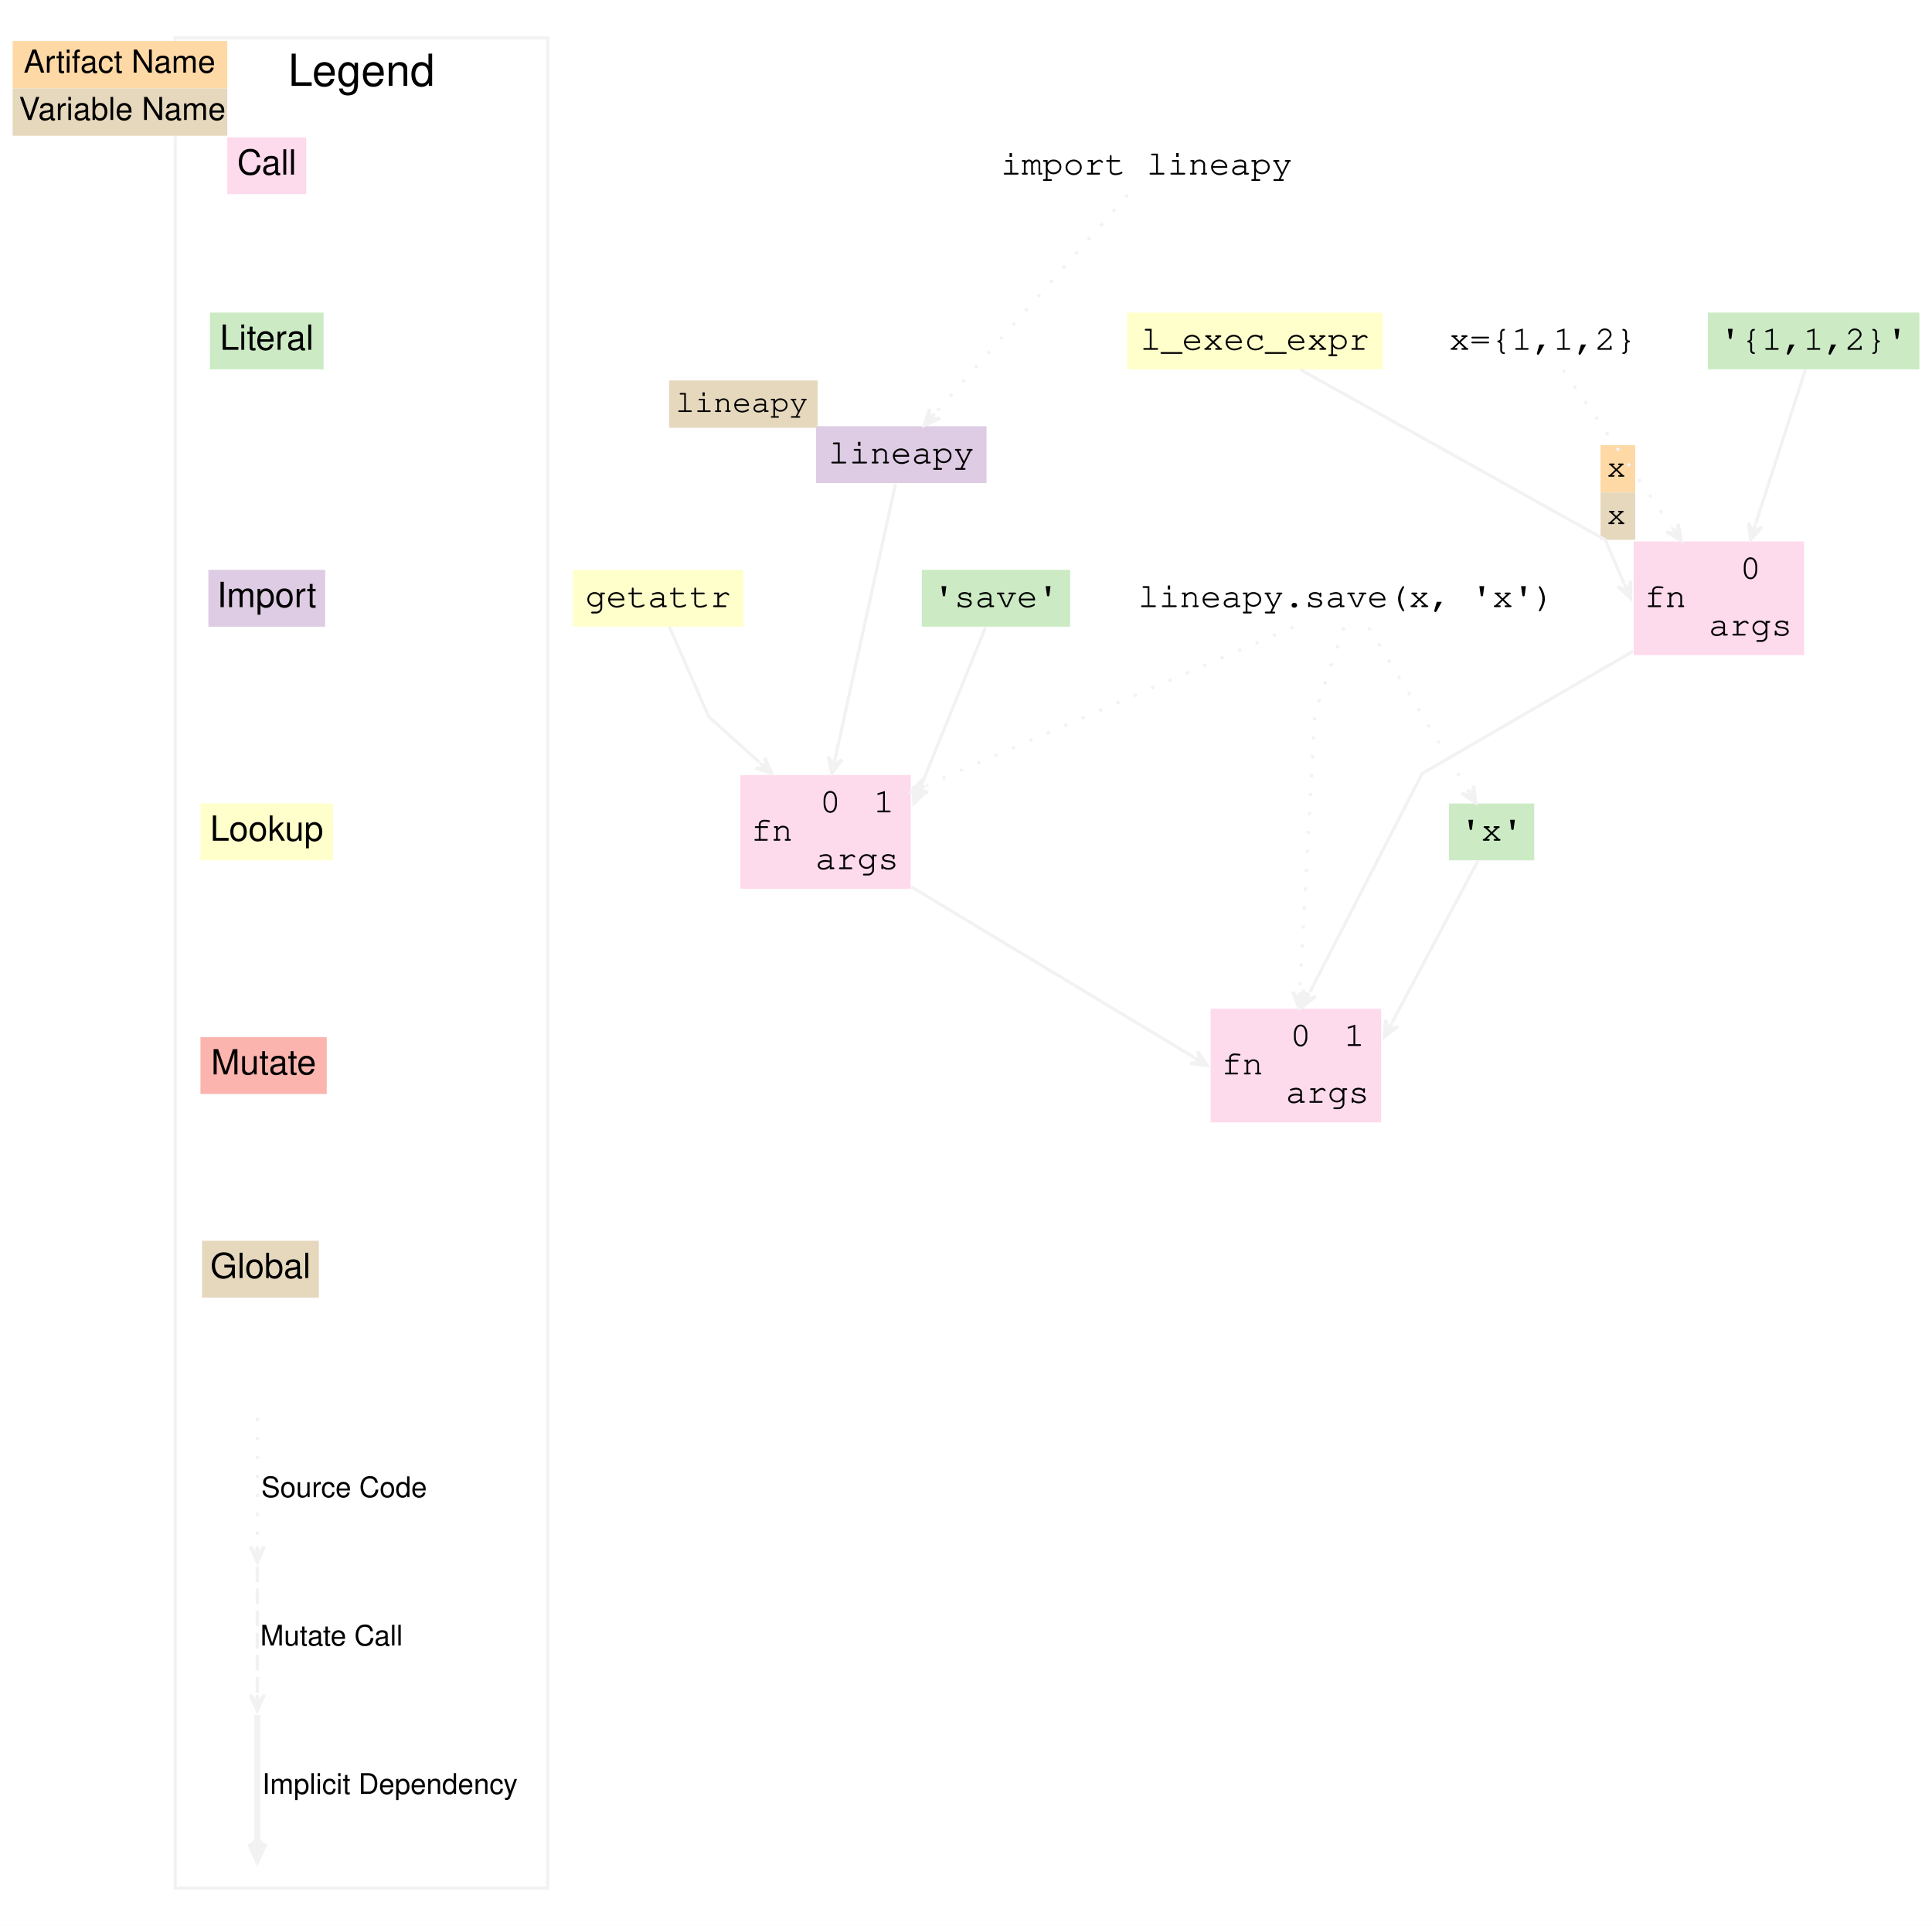
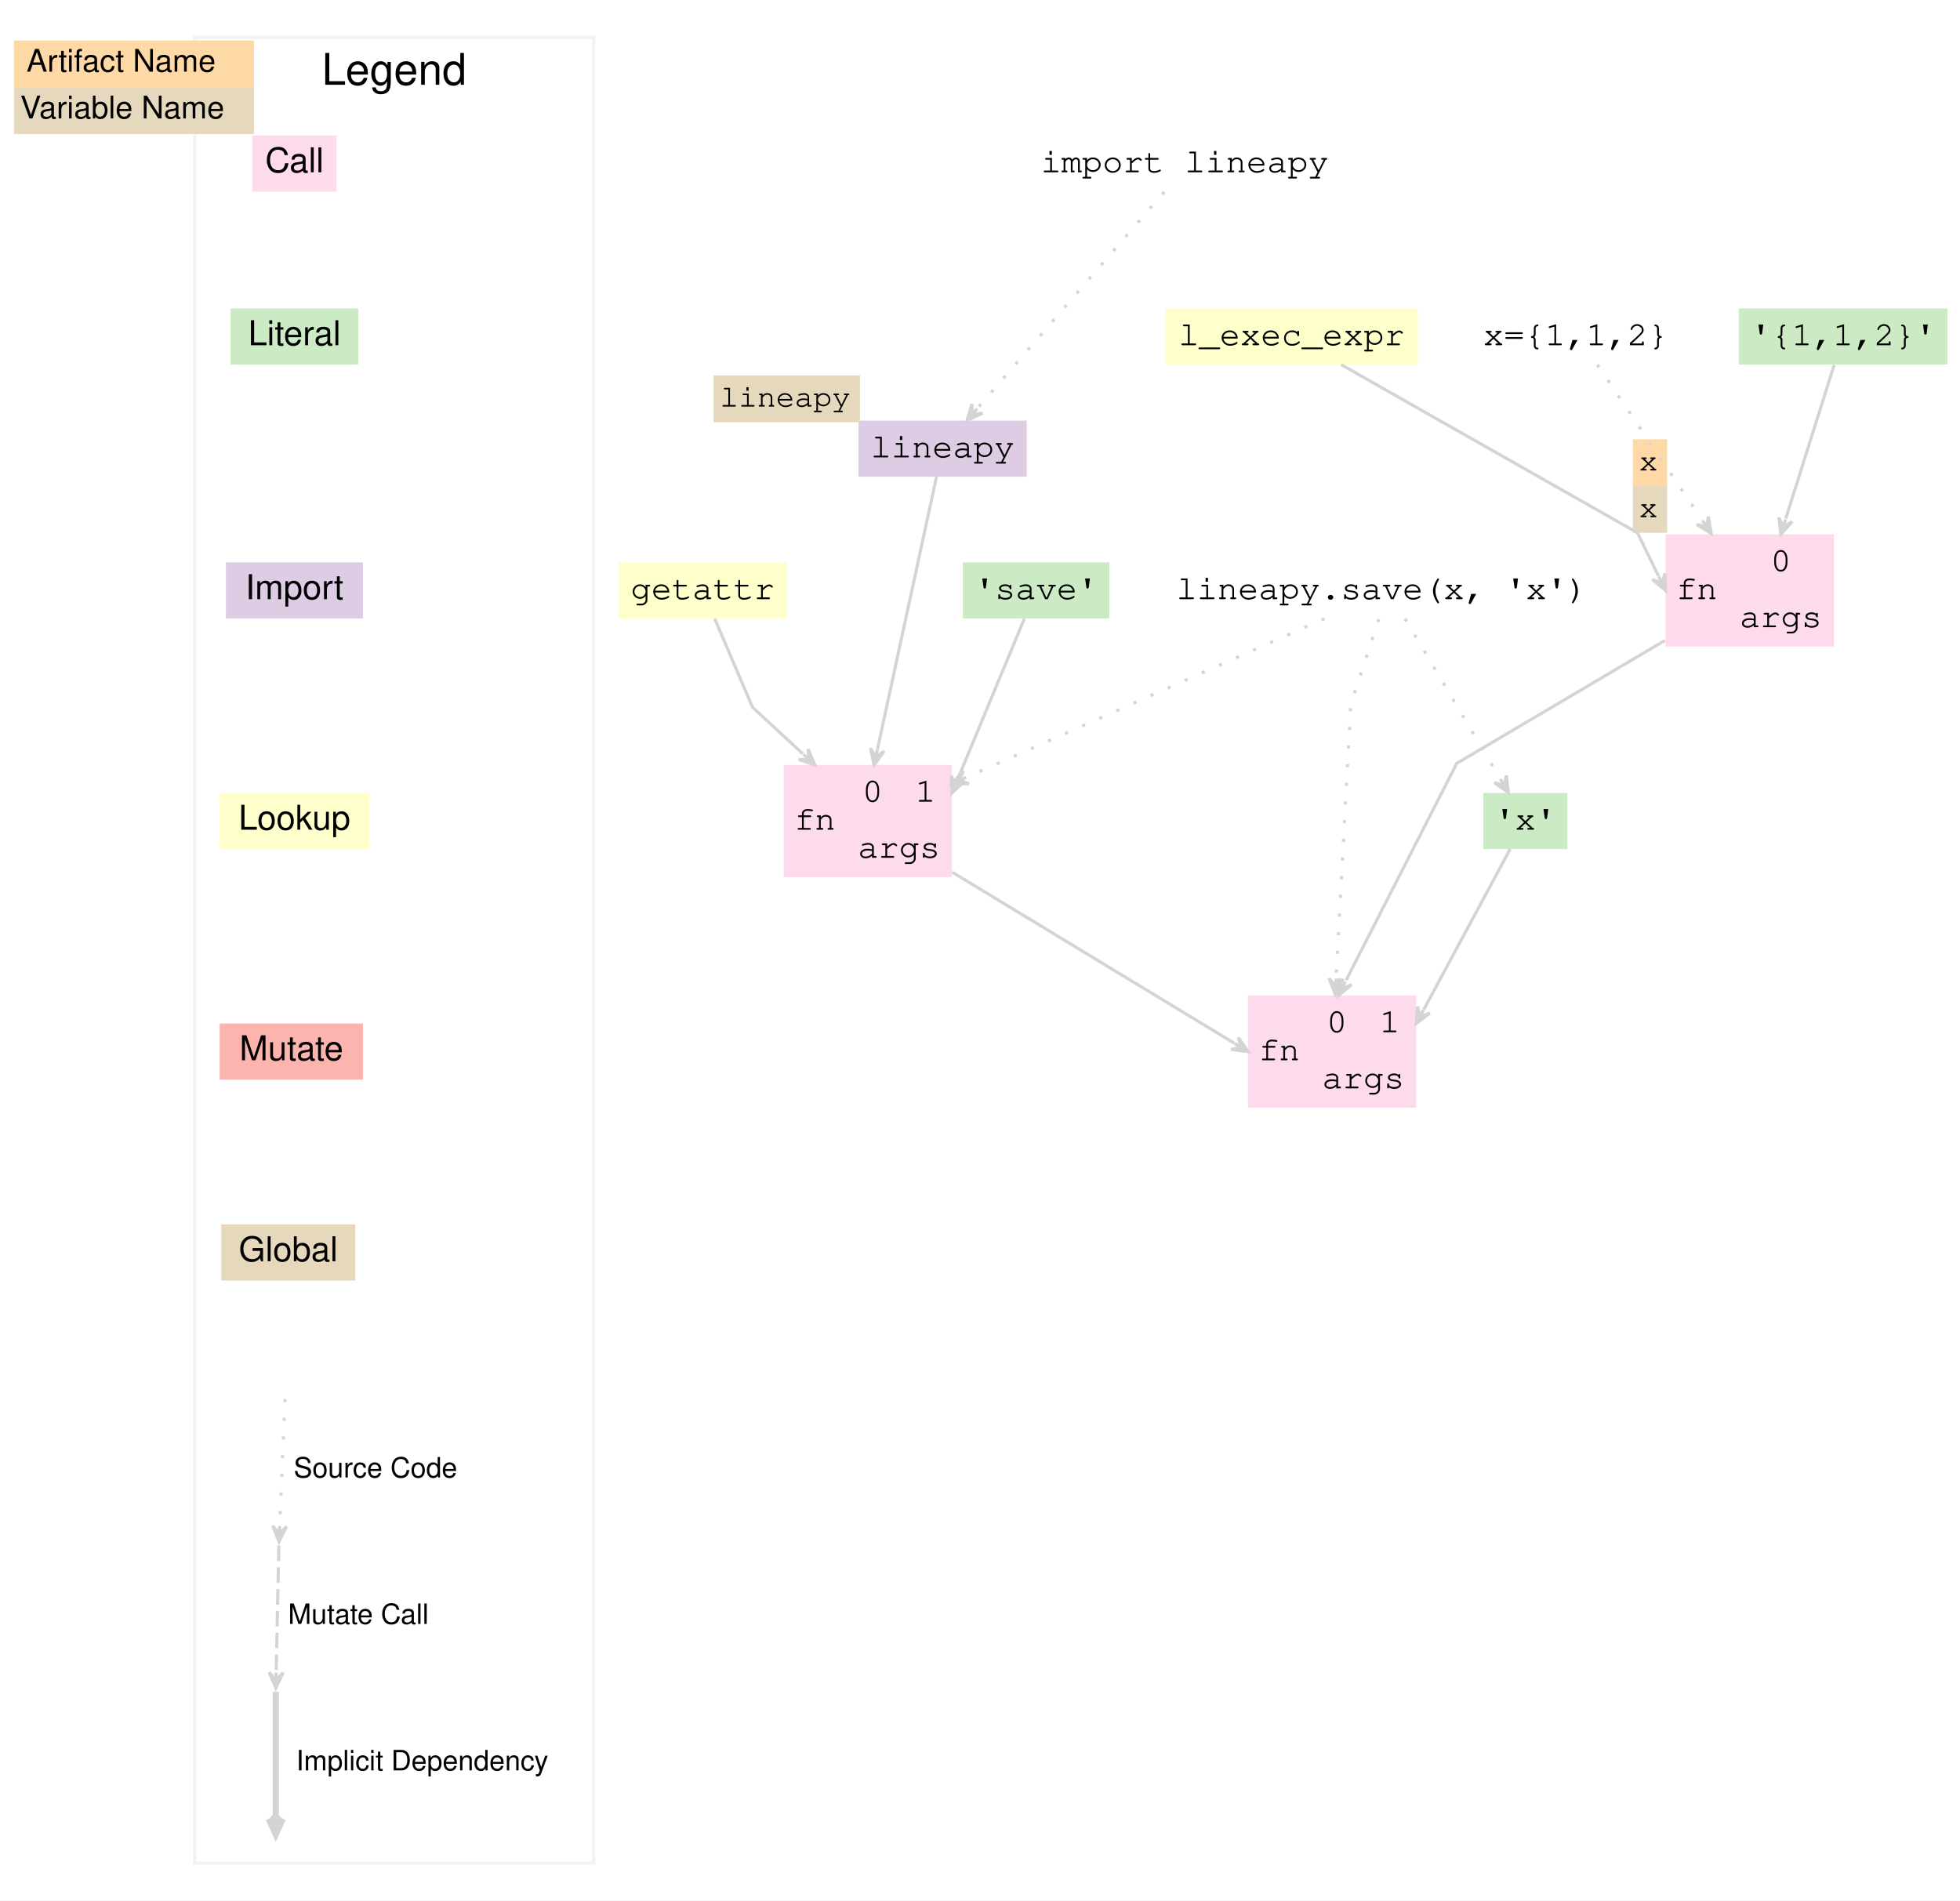
- <svg xmlns="http://www.w3.org/2000/svg" width="612pt" height="610pt" viewBox="0 0 612 610">
+ <svg xmlns="http://www.w3.org/2000/svg" width="629pt" height="610pt" viewBox="0 0 629 610">
  <g class="graph" transform="scale(1) translate(4 606)">
-     <polygon points="-4 4 -4 -606 608 -606 608 4" fill="#fff" stroke="transparent" />
+     <polygon points="-4 4 -4 -606 625 -606 625 4" fill="#fff" stroke="transparent" />
    <g class="cluster">
-       <polygon points="51.5 -8 51.5 -594 169.5 -594 169.5 -8" fill="none" stroke="#f2f2f2" />
-       <text x="110.5" y="-578.8" font-family="Helvetica,sans-Serif" font-size="14" text-anchor="middle">Legend</text>
+       <polygon points="58.5 -8 58.5 -594 186.5 -594 186.5 -8" fill="none" stroke="#f2f2f2" />
+       <text x="122.5" y="-578.8" fill="#000000" font-family="Helvetica,sans-Serif" font-size="14" text-anchor="middle">Legend</text>
    </g>
    <g class="node">
-       <polygon points="68 -544.5 68 -562.5 93 -562.5 93 -544.5" fill="#fddaec" stroke="#f2f2f2" stroke-width="0" />
-       <text x="80.5" y="-550.7" fill="#000000" font-family="Helvetica,sans-Serif" font-size="11" text-anchor="middle">Call</text>
-       <polygon points="0 -578 0 -593 68 -593 68 -578" fill="#fed9a6" stroke="transparent" />
-       <text x="3.5" y="-583" fill="#000000" font-family="Helvetica,sans-Serif" font-size="10">Artifact Name</text>
-       <polygon points="0 -563 0 -578 68 -578 68 -563" fill="#e5d8bd" stroke="transparent" />
-       <text x="2" y="-568" fill="#000000" font-family="Helvetica,sans-Serif" font-size="10">Variable Name</text>
-       <polygon points="98.5 -507 62.5 -507 62.5 -489 98.5 -489" fill="#ccebc5" stroke="#f2f2f2" stroke-width="0" />
-       <text x="80.5" y="-495.2" fill="#000000" font-family="Helvetica,sans-Serif" font-size="11" text-anchor="middle">Literal</text>
-       <polygon points="99 -425.5 62 -425.5 62 -407.5 99 -407.5" fill="#decbe4" stroke="#f2f2f2" stroke-width="0" />
-       <text x="80.5" y="-413.7" fill="#000000" font-family="Helvetica,sans-Serif" font-size="11" text-anchor="middle">Import</text>
-       <polygon points="101.5 -351.5 59.5 -351.5 59.5 -333.5 101.5 -333.5" fill="#ffc" stroke="#f2f2f2" stroke-width="0" />
-       <text x="80.5" y="-339.7" fill="#000000" font-family="Helvetica,sans-Serif" font-size="11" text-anchor="middle">Lookup</text>
-       <polygon points="59.5 -259.5 59.5 -277.5 99.5 -277.5 99.5 -259.5" fill="#fbb4ae" stroke="#f2f2f2" stroke-width="0" />
-       <text x="79.5" y="-265.7" fill="#000000" font-family="Helvetica,sans-Serif" font-size="11" text-anchor="middle">Mutate</text>
-       <polygon points="97 -213 60 -213 60 -195 97 -195" fill="#e5d8bd" stroke="#f2f2f2" stroke-width="0" />
-       <text x="78.5" y="-201.2" fill="#000000" font-family="Helvetica,sans-Serif" font-size="11" text-anchor="middle">Global</text>
+       <polygon points="77 -544.5 77 -562.5 104 -562.5 104 -544.5" fill="#fddaec" stroke="#f2f2f2" stroke-width="0" />
+       <text x="90.5" y="-550.7" fill="#000000" font-family="Helvetica,sans-Serif" font-size="11" text-anchor="middle">Call</text>
+       <polygon points="0.5 -578 0.5 -593 77.5 -593 77.5 -578" fill="#fed9a6" stroke="transparent" />
+       <text x="4.5" y="-583" fill="#000000" font-family="Helvetica,sans-Serif" font-size="10">Artifact Name</text>
+       <polygon points="0.5 -563 0.5 -578 77.5 -578 77.5 -563" fill="#e5d8bd" stroke="transparent" />
+       <text x="2.5" y="-568" fill="#000000" font-family="Helvetica,sans-Serif" font-size="10">Variable Name</text>
+       <polygon points="111 -507 70 -507 70 -489 111 -489" fill="#ccebc5" stroke="#f2f2f2" stroke-width="0" />
+       <text x="90.5" y="-495.2" fill="#000000" font-family="Helvetica,sans-Serif" font-size="11" text-anchor="middle">Literal</text>
+       <polygon points="112.5 -425.5 68.5 -425.5 68.5 -407.5 112.5 -407.5" fill="#decbe4" stroke="#f2f2f2" stroke-width="0" />
+       <text x="90.5" y="-413.7" fill="#000000" font-family="Helvetica,sans-Serif" font-size="11" text-anchor="middle">Import</text>
+       <polygon points="114.5 -351.5 66.5 -351.5 66.5 -333.5 114.5 -333.5" fill="#ffc" stroke="#f2f2f2" stroke-width="0" />
+       <text x="90.5" y="-339.7" fill="#000000" font-family="Helvetica,sans-Serif" font-size="11" text-anchor="middle">Lookup</text>
+       <polygon points="66.5 -259.5 66.5 -277.5 112.5 -277.5 112.5 -259.5" fill="#fbb4ae" stroke="#f2f2f2" stroke-width="0" />
+       <text x="89.5" y="-265.7" fill="#000000" font-family="Helvetica,sans-Serif" font-size="11" text-anchor="middle">Mutate</text>
+       <polygon points="110 -213 67 -213 67 -195 110 -195" fill="#e5d8bd" stroke="#f2f2f2" stroke-width="0" />
+       <text x="88.5" y="-201.2" fill="#000000" font-family="Helvetica,sans-Serif" font-size="11" text-anchor="middle">Global</text>
    </g>
    <g class="edge">
-       <path d="m77.5-156.87v40.47" fill="none" stroke="#f2f2f2" stroke-dasharray="1,5" />
-       <polygon points="77.5 -111.12 79.75 -116.12 77.5 -113.62 77.5 -116.12 77.5 -116.12 77.5 -116.12 77.5 -113.62 75.25 -116.12 77.5 -111.12" fill="#f2f2f2" stroke="#f2f2f2" />
-       <text x="105" y="-131.8" font-family="Helvetica,sans-Serif" font-size="9" text-anchor="middle">Source Code</text>
-       <path d="m77.5-109.87v40.47" fill="none" stroke="#f2f2f2" stroke-dasharray="5,2" />
-       <polygon points="77.5 -64.12 79.75 -69.12 77.5 -66.62 77.5 -69.12 77.5 -69.12 77.5 -69.12 77.5 -66.62 75.25 -69.12 77.5 -64.12" fill="#f2f2f2" stroke="#f2f2f2" />
-       <text x="101" y="-84.8" font-family="Helvetica,sans-Serif" font-size="9" text-anchor="middle">Mutate Call</text>
-       <path d="m77.5-62.87v40.47" fill="none" stroke="#f2f2f2" stroke-width="2" />
-       <polygon points="77.5 -17.12 79.75 -22.12 78 -19.62 78 -22.12 77.5 -22.12 77 -22.12 77 -19.62 75.25 -22.12 77.5 -17.12" fill="#f2f2f2" stroke="#f2f2f2" stroke-width="2" />
-       <text x="119.5" y="-37.8" font-family="Helvetica,sans-Serif" font-size="9" text-anchor="middle">Implicit Dependency</text>
+       <path d="m87.478-156.97c-0.168 3.942-1.232 28.95-1.726 40.562" fill="none" stroke="#d4d4d4" stroke-dasharray="1,5" />
+       <polygon points="85.531 -111.22 87.991 -116.12 85.637 -113.72 85.743 -116.21 85.743 -116.21 85.743 -116.21 85.637 -113.72 83.495 -116.31 85.531 -111.22" fill="#d4d4d4" stroke="#d4d4d4" />
+       <text x="116.5" y="-131.8" fill="#000000" font-family="Helvetica,sans-Serif" font-size="9" text-anchor="middle">Source Code</text>
+       <path d="m85.489-109.97c-0.084 3.942-0.616 28.95-0.863 40.562" fill="none" stroke="#d4d4d4" stroke-dasharray="5,2" />
+       <polygon points="84.515 -64.22 86.871 -69.17 84.568 -66.719 84.622 -69.218 84.622 -69.218 84.622 -69.218 84.568 -66.719 82.372 -69.266 84.515 -64.22" fill="#d4d4d4" stroke="#d4d4d4" />
+       <text x="111" y="-84.8" fill="#000000" font-family="Helvetica,sans-Serif" font-size="9" text-anchor="middle">Mutate Call</text>
+       <path d="m84.5-62.972v40.562" fill="none" stroke="#d4d4d4" stroke-width="2" />
+       <polygon points="84.5 -17.22 86.75 -22.219 85 -19.719 85 -22.219 84.5 -22.22 84 -22.22 84 -19.72 82.25 -22.22 84.5 -17.22" fill="#d4d4d4" stroke="#d4d4d4" stroke-width="2" />
+       <text x="131.5" y="-37.8" fill="#000000" font-family="Helvetica,sans-Serif" font-size="9" text-anchor="middle">Implicit Dependency</text>
    </g>
    <g class="node">
-       <polygon points="308.5 -471 254.5 -471 254.5 -453 308.5 -453" fill="#decbe4" stroke="#f2f2f2" stroke-width="0" />
-       <text x="281.5" y="-459.2" fill="#000000" font-family="Courier,monospace" font-size="11" text-anchor="middle">lineapy</text>
-       <polygon points="208 -470.5 208 -485.5 255 -485.5 255 -470.5" fill="#e5d8bd" stroke="transparent" />
-       <text x="210" y="-475.5" fill="#000000" font-family="Courier,monospace" font-size="10">lineapy</text>
-       <polygon points="230.5 -324.5 230.5 -360.5 284.5 -360.5 284.5 -324.5" fill="#fddaec" stroke="#f2f2f2" stroke-width="0" />
-       <text x="240.5" y="-339.7" fill="#000000" font-family="Courier,monospace" font-size="11" text-anchor="middle">fn</text>
-       <polyline points="250.5 -324.5 250.5 -360.5" fill="none" stroke="#f2f2f2" stroke-width="0" />
-       <text x="259" y="-348.7" fill="#000000" font-family="Courier,monospace" font-size="11" text-anchor="middle">0</text>
-       <polyline points="267.5 -342.5 267.5 -360.5" fill="none" stroke="#f2f2f2" stroke-width="0" />
-       <text x="276" y="-348.7" fill="#000000" font-family="Courier,monospace" font-size="11" text-anchor="middle">1</text>
-       <polyline points="250.5 -342.5 284.5 -342.5" fill="none" stroke="#f2f2f2" stroke-width="0" />
-       <text x="267.5" y="-330.7" fill="#000000" font-family="Courier,monospace" font-size="11" text-anchor="middle">args</text>
+       <polygon points="325.5 -471 271.5 -471 271.5 -453 325.5 -453" fill="#decbe4" stroke="#f2f2f2" stroke-width="0" />
+       <text x="298.5" y="-459.2" fill="#000000" font-family="Courier,monospace" font-size="11" text-anchor="middle">lineapy</text>
+       <polygon points="225 -470.5 225 -485.5 272 -485.5 272 -470.5" fill="#e5d8bd" stroke="transparent" />
+       <text x="227" y="-475.5" fill="#000000" font-family="Courier,monospace" font-size="10">lineapy</text>
+       <polygon points="247.5 -324.5 247.5 -360.5 301.5 -360.5 301.5 -324.5" fill="#fddaec" stroke="#f2f2f2" stroke-width="0" />
+       <text x="257.5" y="-339.7" fill="#000000" font-family="Courier,monospace" font-size="11" text-anchor="middle">fn</text>
+       <polyline points="267.5 -324.5 267.5 -360.5" fill="none" stroke="#f2f2f2" stroke-width="0" />
+       <text x="276" y="-348.7" fill="#000000" font-family="Courier,monospace" font-size="11" text-anchor="middle">0</text>
+       <polyline points="284.5 -342.5 284.5 -360.5" fill="none" stroke="#f2f2f2" stroke-width="0" />
+       <text x="293" y="-348.7" fill="#000000" font-family="Courier,monospace" font-size="11" text-anchor="middle">1</text>
+       <polyline points="267.5 -342.5 301.5 -342.5" fill="none" stroke="#f2f2f2" stroke-width="0" />
+       <text x="284.5" y="-330.7" fill="#000000" font-family="Courier,monospace" font-size="11" text-anchor="middle">args</text>
    </g>
-     <g class="edge" stroke="#f2f2f2">
-       <path d="m279.7-452.82c-4.39 19.97-15.56 70.71-19.1 86.83" fill="none" />
-       <polygon points="259.5 -361 262.77 -365.4 260.04 -363.44 260.57 -365.88 260.57 -365.88 260.57 -365.88 260.04 -363.44 258.38 -366.37 259.5 -361" fill="#f2f2f2" />
+     <g class="edge" stroke="#d4d4d4">
+       <path d="m296.55-452.99c-4.501 20.766-15.486 71.447-18.969 87.518" fill="none" />
+       <polygon points="276.5 -360.5 279.76 -364.91 277.03 -362.94 277.56 -365.39 277.56 -365.39 277.56 -365.39 277.03 -362.94 275.36 -365.86 276.5 -360.5" fill="#d4d4d4" />
    </g>
    <g class="node">
-       <polygon points="434 -507 353 -507 353 -489 434 -489" fill="#ffc" stroke="#f2f2f2" stroke-width="0" />
-       <text x="393.5" y="-495.2" fill="#000000" font-family="Courier,monospace" font-size="11" text-anchor="middle">l_exec_expr</text>
-       <polygon points="513.5 -398.5 513.5 -434.5 567.5 -434.5 567.5 -398.5" fill="#fddaec" stroke="#f2f2f2" stroke-width="0" />
-       <text x="523.5" y="-413.7" fill="#000000" font-family="Courier,monospace" font-size="11" text-anchor="middle">fn</text>
-       <polyline points="533.5 -398.5 533.5 -434.5" fill="none" stroke="#f2f2f2" stroke-width="0" />
-       <text x="550.5" y="-422.7" fill="#000000" font-family="Courier,monospace" font-size="11" text-anchor="middle">0</text>
-       <polyline points="533.5 -416.5 567.5 -416.5" fill="none" stroke="#f2f2f2" stroke-width="0" />
-       <text x="550.5" y="-404.7" fill="#000000" font-family="Courier,monospace" font-size="11" text-anchor="middle">args</text>
-       <polygon points="503 -450 503 -465 514 -465 514 -450" fill="#fed9a6" stroke="transparent" />
-       <text x="505" y="-455" fill="#000000" font-family="Courier,monospace" font-size="10">x</text>
-       <polygon points="503 -435 503 -450 514 -450 514 -435" fill="#e5d8bd" stroke="transparent" />
-       <text x="505" y="-440" fill="#000000" font-family="Courier,monospace" font-size="10">x</text>
+       <polygon points="451 -507 370 -507 370 -489 451 -489" fill="#ffc" stroke="#f2f2f2" stroke-width="0" />
+       <text x="410.5" y="-495.2" fill="#000000" font-family="Courier,monospace" font-size="11" text-anchor="middle">l_exec_expr</text>
+       <polygon points="530.5 -398.5 530.5 -434.5 584.5 -434.5 584.5 -398.5" fill="#fddaec" stroke="#f2f2f2" stroke-width="0" />
+       <text x="540.5" y="-413.7" fill="#000000" font-family="Courier,monospace" font-size="11" text-anchor="middle">fn</text>
+       <polyline points="550.5 -398.5 550.5 -434.5" fill="none" stroke="#f2f2f2" stroke-width="0" />
+       <text x="567.5" y="-422.7" fill="#000000" font-family="Courier,monospace" font-size="11" text-anchor="middle">0</text>
+       <polyline points="550.5 -416.5 584.5 -416.5" fill="none" stroke="#f2f2f2" stroke-width="0" />
+       <text x="567.5" y="-404.7" fill="#000000" font-family="Courier,monospace" font-size="11" text-anchor="middle">args</text>
+       <polygon points="520 -450 520 -465 531 -465 531 -450" fill="#fed9a6" stroke="transparent" />
+       <text x="522" y="-455" fill="#000000" font-family="Courier,monospace" font-size="10">x</text>
+       <polygon points="520 -435 520 -450 531 -450 531 -435" fill="#e5d8bd" stroke="transparent" />
+       <text x="522" y="-440" fill="#000000" font-family="Courier,monospace" font-size="10">x</text>
    </g>
-     <g class="edge" stroke="#f2f2f2">
-       <path d="m408.01-488.89c30.09 16.8 96.49 53.89 96.49 53.89s3.61 8.35 5.98 13.83" fill="none" />
-       <polygon points="512.5 -416.5 512.58 -421.98 511.51 -418.79 510.52 -421.09 510.52 -421.09 510.52 -421.09 511.51 -418.79 508.45 -420.2 512.5 -416.5" fill="#f2f2f2" />
+     <g class="edge" stroke="#d4d4d4">
+       <path d="m426.4-488.97c30.692 17.42 95.096 53.974 95.096 53.974s4.063 8.351 6.729 13.832" fill="none" />
+       <polygon points="530.5 -416.5 530.34 -421.98 529.41 -418.75 528.31 -421 528.31 -421 528.31 -421 529.41 -418.75 526.29 -420.01 530.5 -416.5" fill="#d4d4d4" />
    </g>
    <g class="node">
-       <polygon points="604 -507 537 -507 537 -489 604 -489" fill="#ccebc5" stroke="#f2f2f2" stroke-width="0" />
-       <text x="570.5" y="-495.2" fill="#000000" font-family="Courier,monospace" font-size="11" text-anchor="middle">'{1,1,2}'</text>
+       <polygon points="621 -507 554 -507 554 -489 621 -489" fill="#ccebc5" stroke="#f2f2f2" stroke-width="0" />
+       <text x="587.5" y="-495.2" fill="#000000" font-family="Courier,monospace" font-size="11" text-anchor="middle">'{1,1,2}'</text>
    </g>
-     <g class="edge" stroke="#f2f2f2">
-       <path d="m567.89-488.89c-4.2 12.99-12.3 38.13-15.76 48.85" fill="none" />
-       <polygon points="550.5 -435 554.18 -439.07 551.27 -437.38 552.04 -439.76 552.04 -439.76 552.04 -439.76 551.27 -437.38 549.89 -440.45 550.5 -435" fill="#f2f2f2" />
+     <g class="edge" stroke="#d4d4d4">
+       <path d="m584.63-488.9c-4.277 13.58-12.188 38.697-15.553 49.381" fill="none" />
+       <polygon points="567.5 -434.5 571.15 -438.59 568.25 -436.88 569 -439.27 569 -439.27 569 -439.27 568.25 -436.88 566.86 -439.94 567.5 -434.5" fill="#d4d4d4" />
    </g>
    <g class="node">
-       <polygon points="379.5 -250.5 379.5 -286.5 433.5 -286.5 433.5 -250.5" fill="#fddaec" stroke="#f2f2f2" stroke-width="0" />
-       <text x="389.5" y="-265.7" fill="#000000" font-family="Courier,monospace" font-size="11" text-anchor="middle">fn</text>
-       <polyline points="399.5 -250.5 399.5 -286.5" fill="none" stroke="#f2f2f2" stroke-width="0" />
-       <text x="408" y="-274.7" fill="#000000" font-family="Courier,monospace" font-size="11" text-anchor="middle">0</text>
-       <polyline points="416.5 -268.5 416.5 -286.5" fill="none" stroke="#f2f2f2" stroke-width="0" />
-       <text x="425" y="-274.7" fill="#000000" font-family="Courier,monospace" font-size="11" text-anchor="middle">1</text>
-       <polyline points="399.5 -268.5 433.5 -268.5" fill="none" stroke="#f2f2f2" stroke-width="0" />
-       <text x="416.5" y="-256.7" fill="#000000" font-family="Courier,monospace" font-size="11" text-anchor="middle">args</text>
+       <polygon points="396.5 -250.5 396.5 -286.5 450.5 -286.5 450.5 -250.5" fill="#fddaec" stroke="#f2f2f2" stroke-width="0" />
+       <text x="406.5" y="-265.7" fill="#000000" font-family="Courier,monospace" font-size="11" text-anchor="middle">fn</text>
+       <polyline points="416.5 -250.5 416.5 -286.5" fill="none" stroke="#f2f2f2" stroke-width="0" />
+       <text x="425" y="-274.7" fill="#000000" font-family="Courier,monospace" font-size="11" text-anchor="middle">0</text>
+       <polyline points="433.5 -268.5 433.5 -286.5" fill="none" stroke="#f2f2f2" stroke-width="0" />
+       <text x="442" y="-274.7" fill="#000000" font-family="Courier,monospace" font-size="11" text-anchor="middle">1</text>
+       <polyline points="416.5 -268.5 450.5 -268.5" fill="none" stroke="#f2f2f2" stroke-width="0" />
+       <text x="433.5" y="-256.7" fill="#000000" font-family="Courier,monospace" font-size="11" text-anchor="middle">args</text>
    </g>
-     <g class="edge" stroke="#f2f2f2">
-       <path d="m513.31-399.74c-27.76 16.1-66.81 38.74-66.81 38.74s-27.05 52.68-35.51 69.14" fill="none" />
-       <polygon points="408.5 -287 412.79 -290.42 409.64 -289.22 410.78 -291.45 410.78 -291.45 410.78 -291.45 409.64 -289.22 408.78 -292.48 408.5 -287" fill="#f2f2f2" />
+     <g class="edge" stroke="#d4d4d4">
+       <path d="m530.31-400.45c-27.762 16.391-66.811 39.447-66.811 39.447s-27.053 53.038-35.507 69.612" fill="none" />
+       <polygon points="425.5 -286.5 429.78 -289.93 426.64 -288.73 427.77 -290.95 427.77 -290.95 427.77 -290.95 426.64 -288.73 425.77 -291.98 425.5 -286.5" fill="#d4d4d4" />
    </g>
    <g class="node">
-       <polygon points="482 -351.5 455 -351.5 455 -333.5 482 -333.5" fill="#ccebc5" stroke="#f2f2f2" stroke-width="0" />
-       <text x="468.5" y="-339.7" fill="#000000" font-family="Courier,monospace" font-size="11" text-anchor="middle">'x'</text>
+       <polygon points="499 -351.5 472 -351.5 472 -333.5 499 -333.5" fill="#ccebc5" stroke="#f2f2f2" stroke-width="0" />
+       <text x="485.5" y="-339.7" fill="#000000" font-family="Courier,monospace" font-size="11" text-anchor="middle">'x'</text>
    </g>
-     <g class="edge" stroke="#f2f2f2">
-       <path d="m464.19-333.39c-7.22 13.58-21.53 40.53-27.25 51.29" fill="none" />
-       <polygon points="434.5 -277.5 438.83 -280.86 435.67 -279.71 436.85 -281.92 436.85 -281.92 436.85 -281.92 435.67 -279.71 434.86 -282.97 434.5 -277.5" fill="#f2f2f2" />
+     <g class="edge" stroke="#d4d4d4">
+       <path d="m480.63-333.46c-7.588 14.093-21.963 40.788-27.69 51.424" fill="none" />
+       <polygon points="450.5 -277.5 454.85 -280.84 451.69 -279.7 452.87 -281.9 452.87 -281.9 452.87 -281.9 451.69 -279.7 450.89 -282.97 450.5 -277.5" fill="#d4d4d4" />
    </g>
    <g class="node">
-       <polygon points="231.5 -425.5 177.5 -425.5 177.5 -407.5 231.5 -407.5" fill="#ffc" stroke="#f2f2f2" stroke-width="0" />
-       <text x="204.5" y="-413.7" fill="#000000" font-family="Courier,monospace" font-size="11" text-anchor="middle">getattr</text>
+       <polygon points="248.5 -425.5 194.5 -425.5 194.5 -407.5 248.5 -407.5" fill="#ffc" stroke="#f2f2f2" stroke-width="0" />
+       <text x="221.5" y="-413.7" fill="#000000" font-family="Courier,monospace" font-size="11" text-anchor="middle">getattr</text>
    </g>
-     <g class="edge" stroke="#f2f2f2">
-       <path d="m208.05-407.4c4.71 10.75 12.45 28.4 12.45 28.4s10.33 9.3 16.14 14.53" fill="none" />
-       <polygon points="240.5 -361 238.29 -366.02 238.64 -362.67 236.78 -364.34 236.78 -364.34 236.78 -364.34 238.64 -362.67 235.28 -362.67 240.5 -361" fill="#f2f2f2" />
+     <g class="edge" stroke="#d4d4d4">
+       <path d="m225.37-407.42c4.735 11.098 12.127 28.422 12.127 28.422s10.332 9.557 16.144 14.933" fill="none" />
+       <polygon points="257.5 -360.5 255.36 -365.55 255.66 -362.2 253.83 -363.9 253.83 -363.9 253.83 -363.9 255.66 -362.2 252.3 -362.24 257.5 -360.5" fill="#d4d4d4" />
    </g>
    <g class="node">
-       <polygon points="335 -425.5 288 -425.5 288 -407.5 335 -407.5" fill="#ccebc5" stroke="#f2f2f2" stroke-width="0" />
-       <text x="311.5" y="-413.7" fill="#000000" font-family="Courier,monospace" font-size="11" text-anchor="middle">'save'</text>
+       <polygon points="352 -425.5 305 -425.5 305 -407.5 352 -407.5" fill="#ccebc5" stroke="#f2f2f2" stroke-width="0" />
+       <text x="328.5" y="-413.7" fill="#000000" font-family="Courier,monospace" font-size="11" text-anchor="middle">'save'</text>
    </g>
-     <g class="edge" stroke="#f2f2f2">
-       <path d="m308.21-407.39c-5.47 13.45-16.25 40-20.71 50.97" fill="none" />
-       <polygon points="285.5 -351.5 289.47 -355.29 286.44 -353.82 287.38 -356.13 287.38 -356.13 287.38 -356.13 286.44 -353.82 285.3 -356.98 285.5 -351.5" fill="#f2f2f2" />
-       <path d="m284.65-325.12c29.83 17.99 75.37 45.47 89.51 54" fill="none" />
-       <polygon points="378.5 -268.5 375.38 -273.01 376.36 -269.79 374.22 -271.08 374.22 -271.08 374.22 -271.08 376.36 -269.79 373.06 -269.16 378.5 -268.5" fill="#f2f2f2" />
+     <g class="edge" stroke="#d4d4d4">
+       <path d="m324.75-407.46c-5.796 13.953-16.724 40.261-21.228 51.103" fill="none" />
+       <polygon points="301.5 -351.5 305.5 -355.25 302.46 -353.81 303.42 -356.12 303.42 -356.12 303.42 -356.12 302.46 -353.81 301.34 -356.98 301.5 -351.5" fill="#d4d4d4" />
+       <path d="m301.58-326.08c30.045 18.224 76.191 46.214 90.524 54.908" fill="none" />
+       <polygon points="396.5 -268.5 393.39 -273.02 394.36 -269.8 392.22 -271.09 392.22 -271.09 392.22 -271.09 394.36 -269.8 391.06 -269.17 396.5 -268.5" fill="#d4d4d4" />
    </g>
    <g class="node">
-       <polygon points="411 -562.5 310 -562.5 310 -544.5 411 -544.5" fill="none" stroke="#000" stroke-width="0" />
-       <text x="313" y="-550.7" fill="#000000" font-family="Courier,monospace" font-size="11">import lineapy</text>
+       <text x="330" y="-550.7" fill="#000000" font-family="Courier,monospace" font-size="11">import lineapy</text>
    </g>
-     <g class="edge" stroke="#f2f2f2">
-       <path d="m353.21-544.24c-13.99 15.85-44.67 50.6-60.99 69.1" fill="none" stroke-dasharray="1,5" />
-       <polygon points="288.77 -471.24 293.77 -473.5 290.43 -473.11 292.08 -474.99 292.08 -474.99 292.08 -474.99 290.43 -473.11 290.39 -476.48 288.77 -471.24" fill="#f2f2f2" />
+     <g class="edge" stroke="#d4d4d4">
+       <path d="m369.64-544.39c-14.078 16.306-43.629 50.532-59.862 69.334" fill="none" stroke-dasharray="1,5" />
+       <polygon points="306.33 -471.07 311.3 -473.39 307.97 -472.96 309.6 -474.86 309.6 -474.86 309.6 -474.86 307.97 -472.96 307.9 -476.33 306.33 -471.07" fill="#d4d4d4" />
    </g>
    <g class="node">
-       <polygon points="519 -507 452 -507 452 -489 519 -489" fill="none" stroke="#000" stroke-width="0" />
-       <text x="455" y="-495.2" fill="#000000" font-family="Courier,monospace" font-size="11">x={1,1,2}</text>
+       <text x="472" y="-495.2" fill="#000000" font-family="Courier,monospace" font-size="11">x={1,1,2}</text>
    </g>
-     <g class="edge" stroke="#f2f2f2">
-       <path d="m491.18-488.79c8.03 11.6 22.98 33.22 34.32 49.61" fill="none" stroke-dasharray="1,5" />
-       <polygon points="528.6 -434.7 527.61 -440.09 527.18 -436.76 525.75 -438.81 525.75 -438.81 525.75 -438.81 527.18 -436.76 523.9 -437.53 528.6 -434.7" fill="#f2f2f2" />
+     <g class="edge" stroke="#d4d4d4">
+       <path d="m508.6-488.97c8.027 11.895 22.423 33.226 33.524 49.676" fill="none" stroke-dasharray="1,5" />
+       <polygon points="545.16 -434.79 544.22 -440.2 543.76 -436.86 542.36 -438.94 542.36 -438.94 542.36 -438.94 543.76 -436.86 540.49 -437.68 545.16 -434.79" fill="#d4d4d4" />
    </g>
    <g class="node">
-       <polygon points="495.5 -425.5 353.5 -425.5 353.5 -407.5 495.5 -407.5" fill="none" stroke="#000" stroke-width="0" />
-       <text x="356.5" y="-413.7" fill="#000000" font-family="Courier,monospace" font-size="11">lineapy.save(x, 'x')</text>
+       <text x="373.5" y="-413.7" fill="#000000" font-family="Courier,monospace" font-size="11">lineapy.save(x, 'x')</text>
    </g>
-     <g class="edge" stroke="#f2f2f2">
-       <path d="m429.55-407.24c7.62 12.48 22.14 36.24 31.14 50.96" fill="none" stroke-dasharray="1,5" />
-       <polygon points="463.51 -351.66 462.82 -357.1 462.21 -353.8 460.9 -355.93 460.9 -355.93 460.9 -355.93 462.21 -353.8 458.98 -354.76 463.51 -351.66" fill="#f2f2f2" />
-       <path d="m405.67-407.38c-28.21 12.16-81.8 35.27-116.21 50.1" fill="none" stroke-dasharray="1,5" />
-       <polygon points="284.52 -355.15 290.01 -355.06 286.82 -356.14 289.12 -357.13 289.12 -357.13 289.12 -357.13 286.82 -356.14 288.22 -359.2 284.52 -355.15" fill="#f2f2f2" />
-       <path d="m421.72-407.27c-3.55 10.49-9.22 27.27-9.22 27.27s-3.02 55.54-4.77 87.87" fill="none" stroke-dasharray="1,5" />
-       <polygon points="407.44 -286.77 409.96 -291.64 407.57 -289.26 407.71 -291.76 407.71 -291.76 407.71 -291.76 407.57 -289.26 405.46 -291.88 407.44 -286.77" fill="#f2f2f2" />
+     <g class="edge" stroke="#d4d4d4">
+       <path d="m446.9-407.43c7.653 12.871 21.715 36.521 30.59 51.448" fill="none" stroke-dasharray="1,5" />
+       <polygon points="480.06 -351.65 479.44 -357.1 478.78 -353.8 477.51 -355.95 477.51 -355.95 477.51 -355.95 478.78 -353.8 475.57 -354.8 480.06 -351.65" fill="#d4d4d4" />
+       <path d="m421.02-407.43c-28.64 12.691-80.929 35.861-114.68 50.815" fill="none" stroke-dasharray="1,5" />
+       <polygon points="301.51 -354.47 306.99 -354.44 303.79 -355.48 306.08 -356.49 306.08 -356.49 306.08 -356.49 303.79 -355.48 305.17 -358.55 301.51 -354.47" fill="#d4d4d4" />
+       <path d="m438.47-407.29c-3.555 10.813-8.972 27.29-8.972 27.29s-2.978 55.339-4.738 88.045" fill="none" stroke-dasharray="1,5" />
+       <polygon points="424.49 -286.91 427.01 -291.78 424.63 -289.41 424.76 -291.9 424.76 -291.9 424.76 -291.9 424.63 -289.41 422.51 -292.03 424.49 -286.91" fill="#d4d4d4" />
    </g>
  </g>
</svg>
